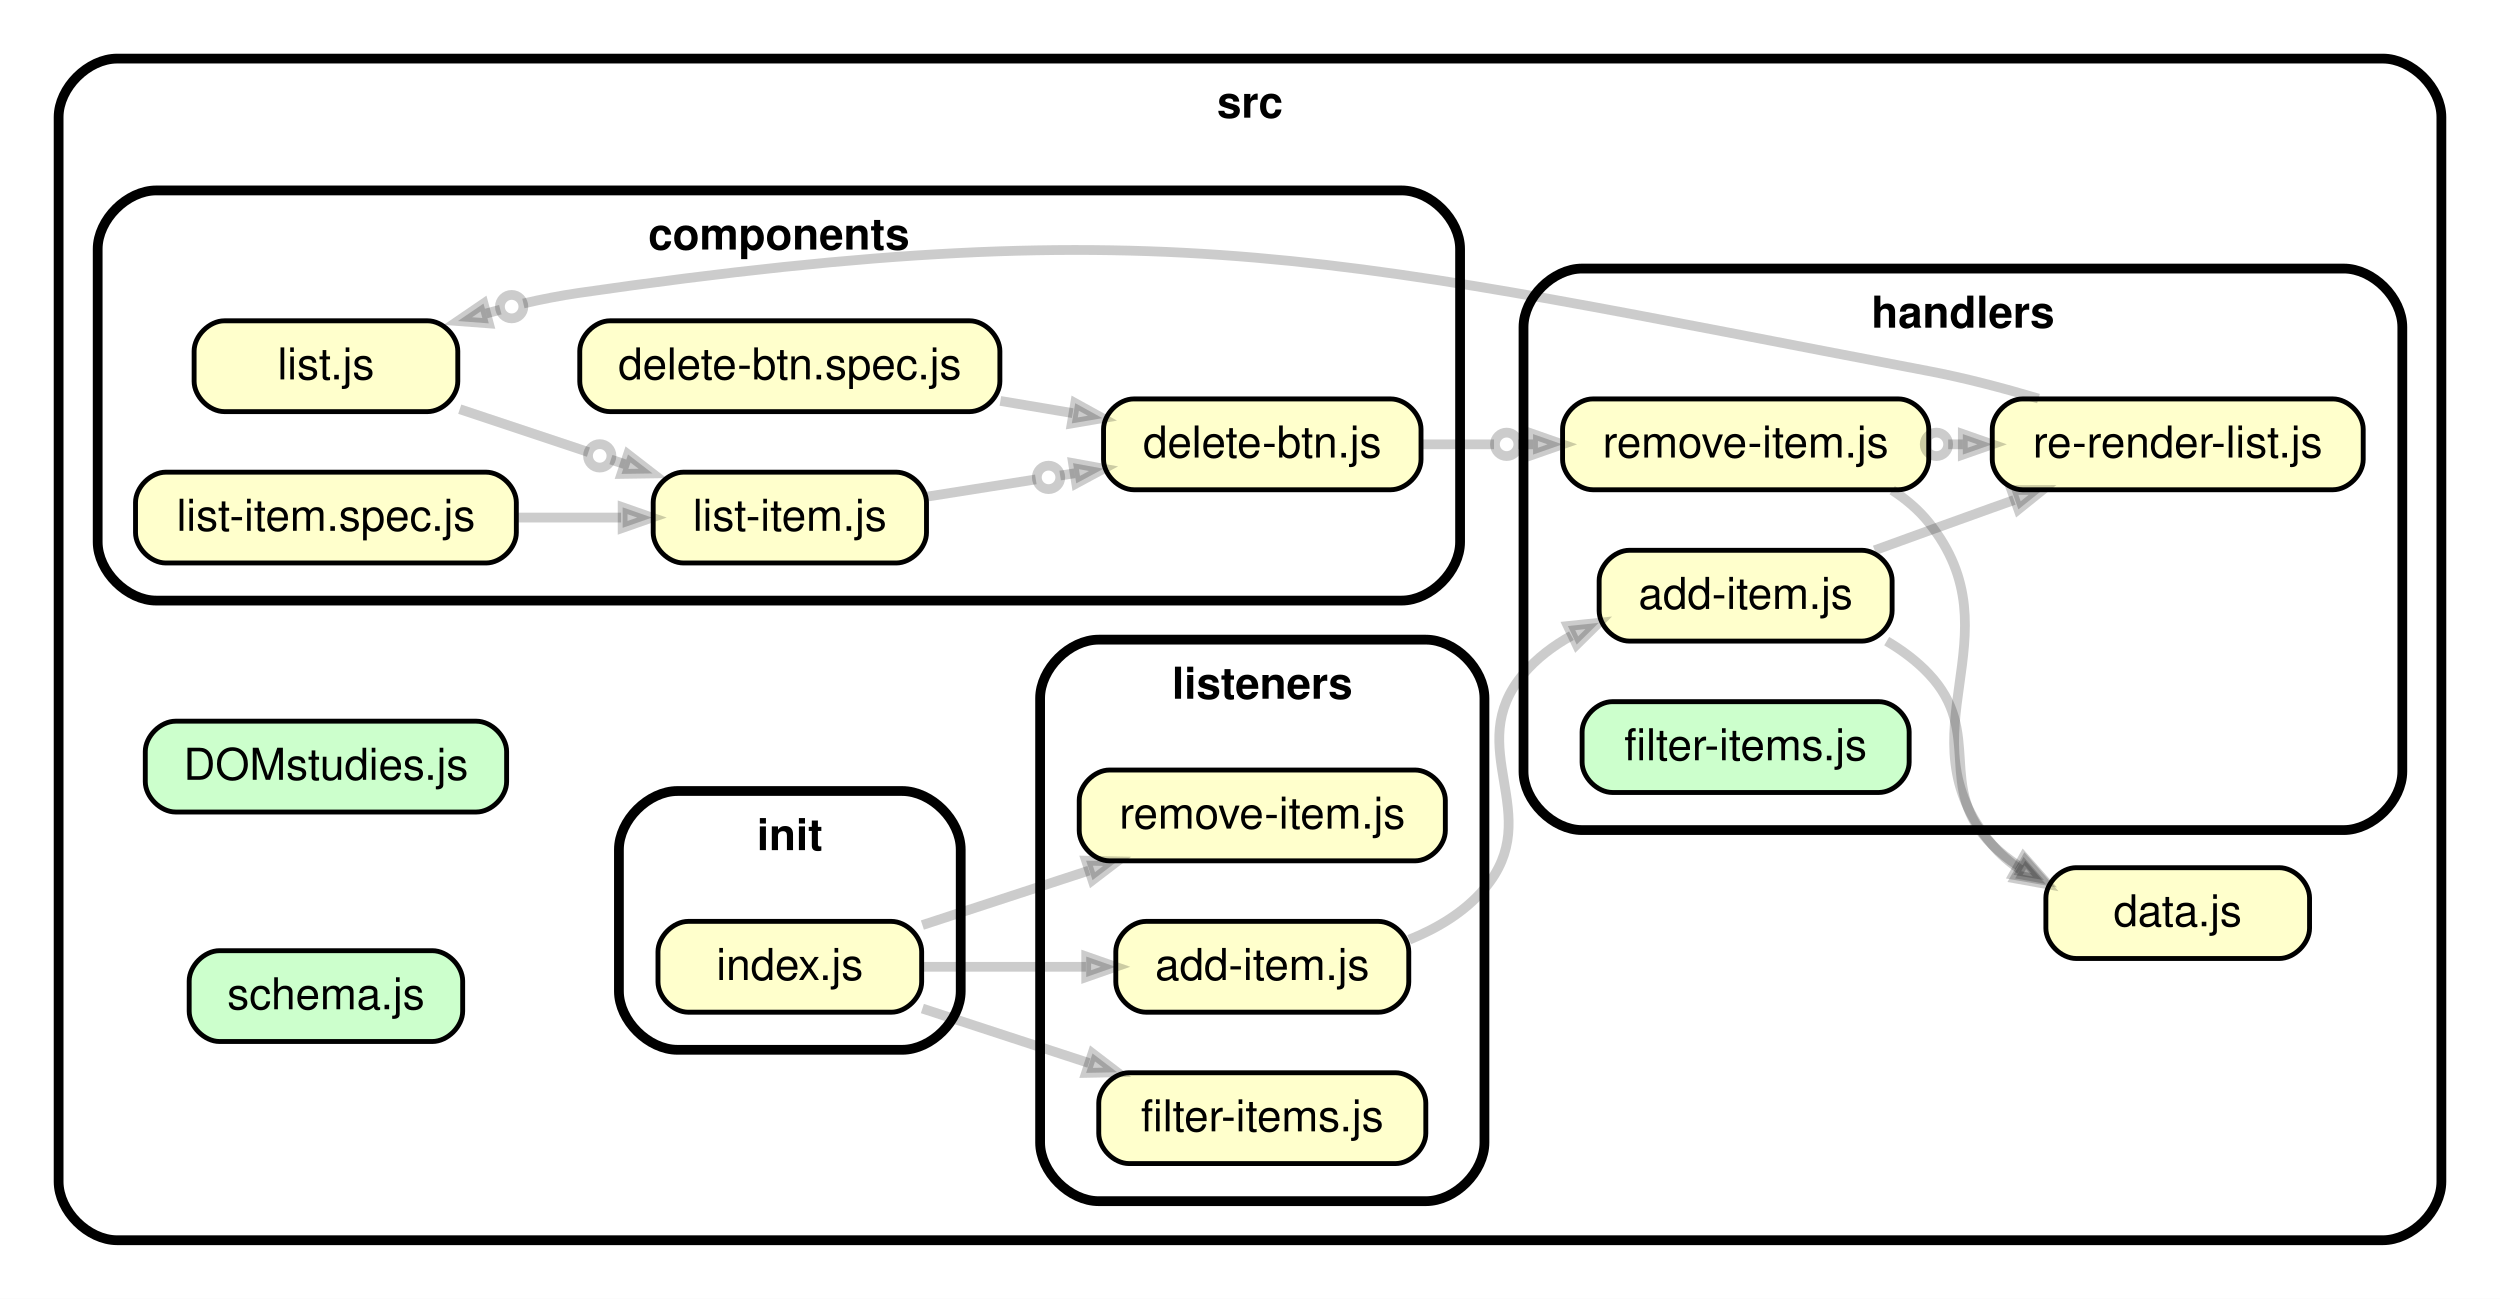
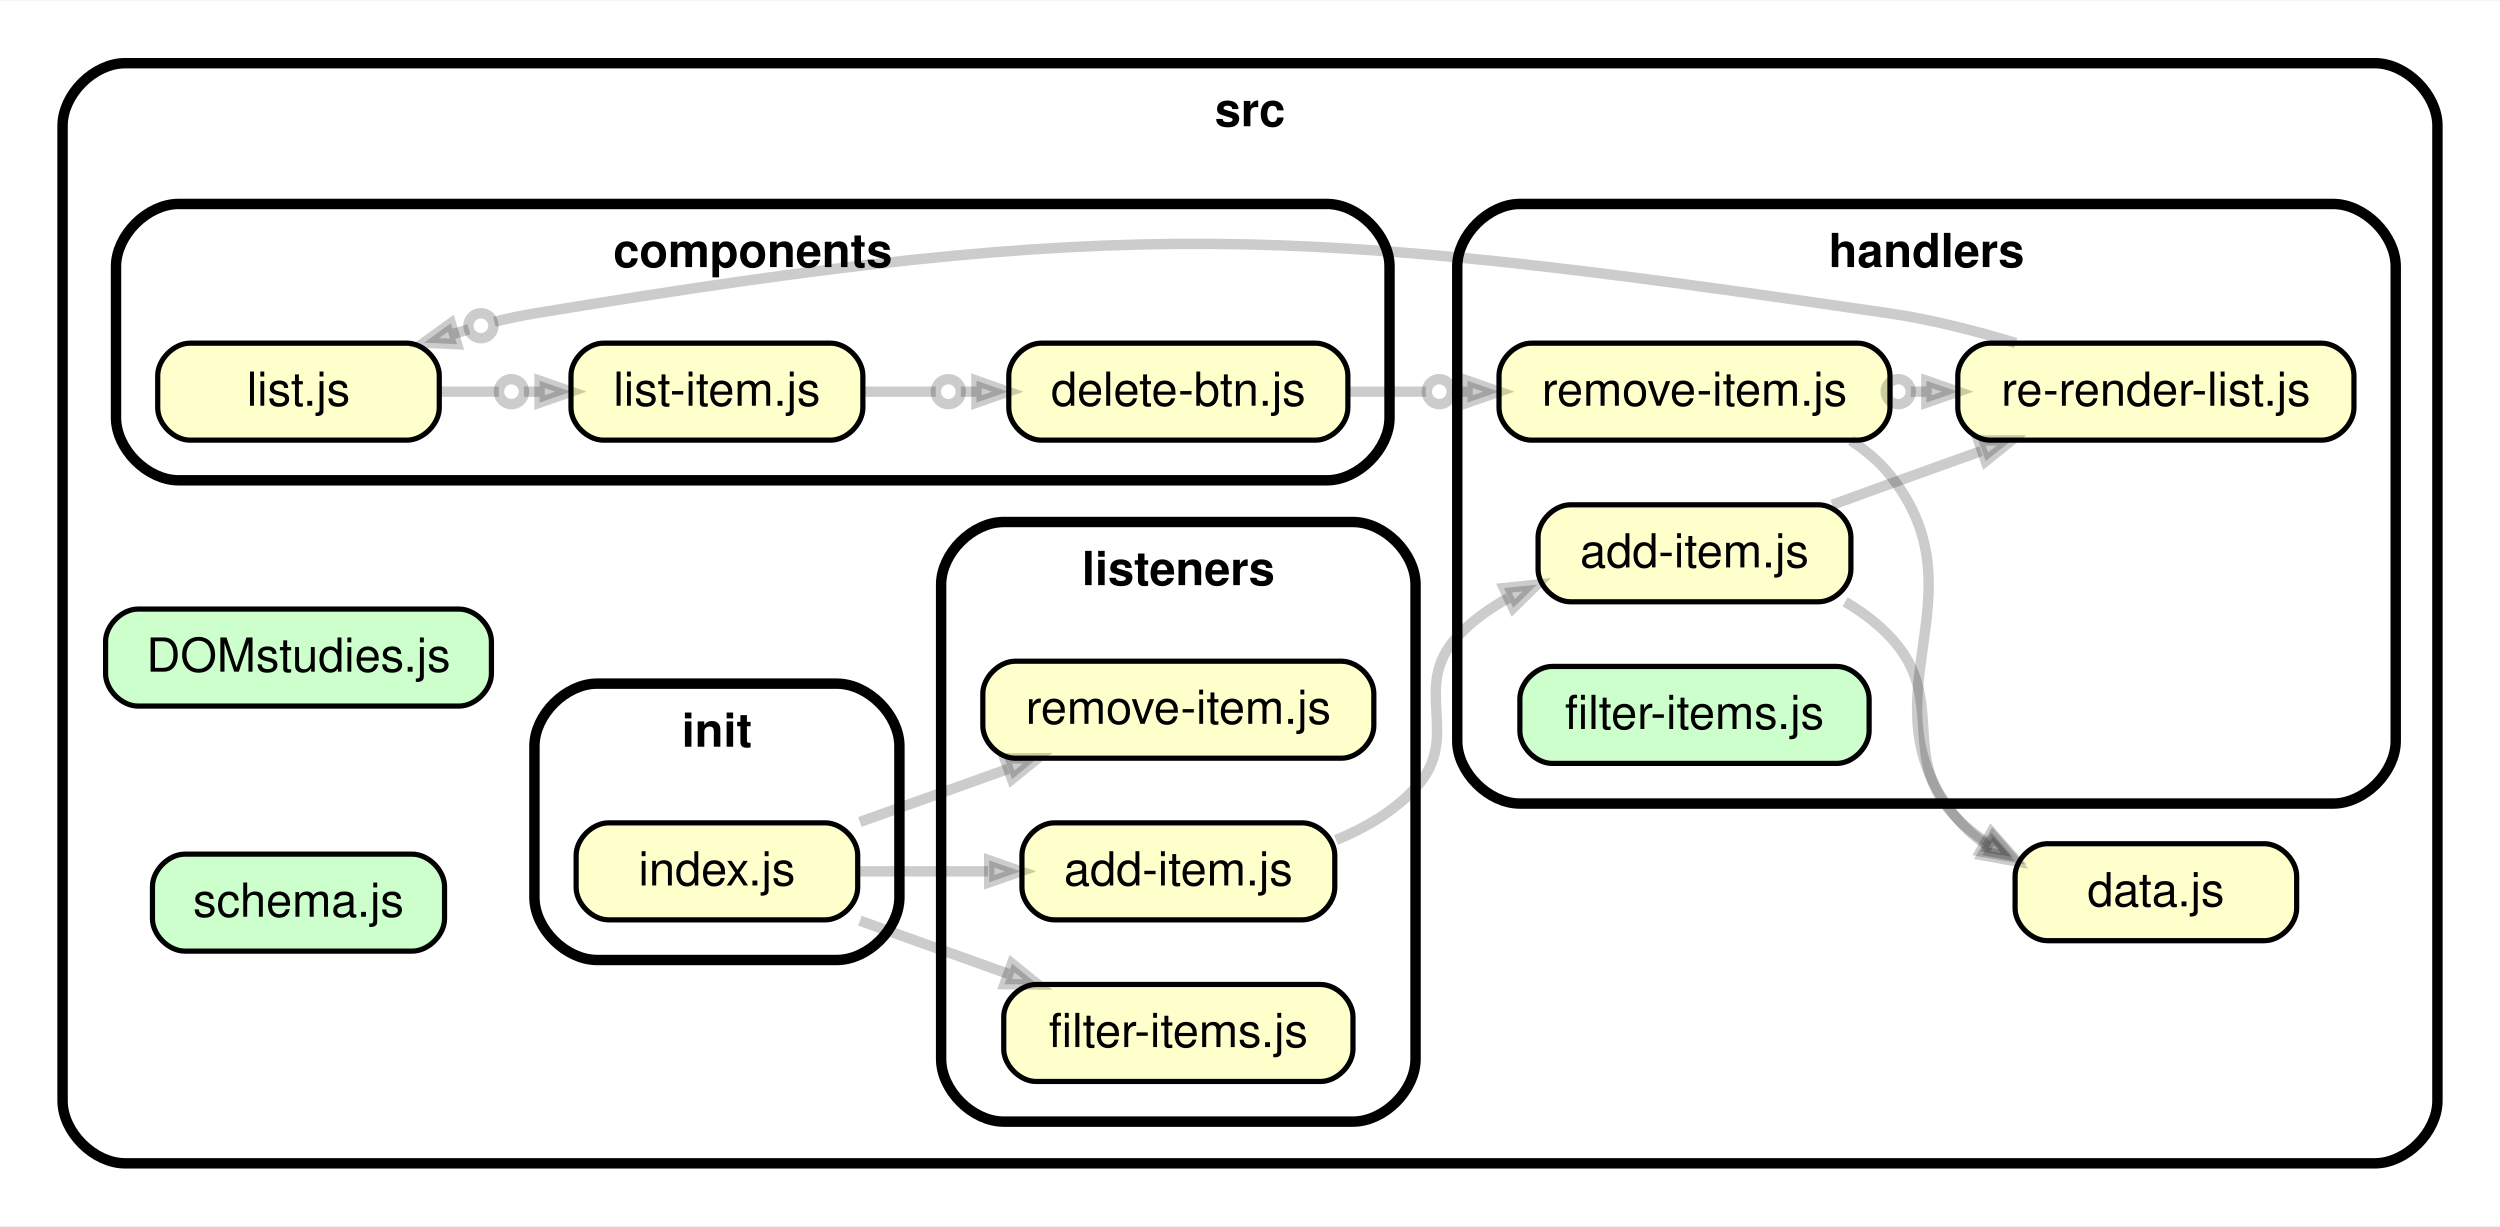
- <svg xmlns="http://www.w3.org/2000/svg" xmlns:xlink="http://www.w3.org/1999/xlink" width="512pt" height="266pt" viewBox="0.00 0.00 511.99 266.00">
-   <g id="graph0" class="graph" transform="scale(1 1) rotate(0) translate(4 262)">
-     <polygon fill="white" stroke="transparent" points="-4,4 -4,-262 507.99,-262 507.99,4 -4,4" />
+ <svg xmlns="http://www.w3.org/2000/svg" xmlns:xlink="http://www.w3.org/1999/xlink" width="479pt" height="235pt" viewBox="0.00 0.00 479.48 235.00">
+   <g id="graph0" class="graph" transform="scale(1 1) rotate(0) translate(4 231)">
+     <polygon fill="white" stroke="transparent" points="-4,4 -4,-231 475.48,-231 475.48,4 -4,4" />
    <g id="clust1" class="cluster">
-       <path fill="#ffffff" stroke="black" stroke-width="2" d="M20,-8C20,-8 483.99,-8 483.99,-8 489.99,-8 495.99,-14 495.99,-20 495.99,-20 495.99,-238 495.99,-238 495.99,-244 489.99,-250 483.99,-250 483.99,-250 20,-250 20,-250 14,-250 8,-244 8,-238 8,-238 8,-20 8,-20 8,-14 14,-8 20,-8" />
-       <text text-anchor="middle" x="251.99" y="-237.9" font-family="Helvetica,sans-Serif" font-weight="bold" font-size="9.00">src</text>
+       <path fill="#ffffff" stroke="black" stroke-width="2" d="M20,-8C20,-8 451.48,-8 451.48,-8 457.48,-8 463.48,-14 463.48,-20 463.48,-20 463.48,-207 463.48,-207 463.48,-213 457.48,-219 451.48,-219 451.48,-219 20,-219 20,-219 14,-219 8,-213 8,-207 8,-207 8,-20 8,-20 8,-14 14,-8 20,-8" />
+       <text text-anchor="middle" x="235.74" y="-206.9" font-family="Helvetica,sans-Serif" font-weight="bold" font-size="9.00">src</text>
    </g>
    <g id="clust2" class="cluster">
-       <path fill="#ffffff" stroke="black" stroke-width="2" d="M28,-139C28,-139 283.02,-139 283.02,-139 289.02,-139 295.02,-145 295.02,-151 295.02,-151 295.02,-211 295.02,-211 295.02,-217 289.02,-223 283.02,-223 283.02,-223 28,-223 28,-223 22,-223 16,-217 16,-211 16,-211 16,-151 16,-151 16,-145 22,-139 28,-139" />
-       <text text-anchor="middle" x="155.51" y="-210.9" font-family="Helvetica,sans-Serif" font-weight="bold" font-size="9.00">components</text>
+       <path fill="#ffffff" stroke="black" stroke-width="2" d="M30.25,-139C30.25,-139 250.5,-139 250.5,-139 256.5,-139 262.5,-145 262.5,-151 262.5,-151 262.5,-180 262.5,-180 262.5,-186 256.5,-192 250.5,-192 250.5,-192 30.25,-192 30.25,-192 24.25,-192 18.25,-186 18.25,-180 18.25,-180 18.25,-151 18.25,-151 18.25,-145 24.25,-139 30.25,-139" />
+       <text text-anchor="middle" x="140.38" y="-179.9" font-family="Helvetica,sans-Serif" font-weight="bold" font-size="9.00">components</text>
    </g>
    <g id="clust3" class="cluster">
-       <path fill="#ffffff" stroke="black" stroke-width="2" d="M320.01,-92C320.01,-92 475.99,-92 475.99,-92 481.99,-92 487.99,-98 487.99,-104 487.99,-104 487.99,-195 487.99,-195 487.99,-201 481.99,-207 475.99,-207 475.99,-207 320.01,-207 320.01,-207 314.01,-207 308.01,-201 308.01,-195 308.01,-195 308.01,-104 308.01,-104 308.01,-98 314.01,-92 320.01,-92" />
-       <text text-anchor="middle" x="398" y="-194.9" font-family="Helvetica,sans-Serif" font-weight="bold" font-size="9.00">handlers</text>
+       <path fill="#ffffff" stroke="black" stroke-width="2" d="M287.49,-77C287.49,-77 443.48,-77 443.48,-77 449.48,-77 455.48,-83 455.48,-89 455.48,-89 455.48,-180 455.48,-180 455.48,-186 449.48,-192 443.48,-192 443.48,-192 287.49,-192 287.49,-192 281.49,-192 275.49,-186 275.49,-180 275.49,-180 275.49,-89 275.49,-89 275.49,-83 281.49,-77 287.49,-77" />
+       <text text-anchor="middle" x="365.48" y="-179.9" font-family="Helvetica,sans-Serif" font-weight="bold" font-size="9.00">handlers</text>
    </g>
    <g id="clust4" class="cluster">
-       <path fill="#ffffff" stroke="black" stroke-width="2" d="M134.75,-47C134.75,-47 180.75,-47 180.75,-47 186.75,-47 192.75,-53 192.75,-59 192.75,-59 192.75,-88 192.75,-88 192.75,-94 186.75,-100 180.75,-100 180.75,-100 134.75,-100 134.75,-100 128.75,-100 122.75,-94 122.75,-88 122.75,-88 122.75,-59 122.75,-59 122.75,-53 128.75,-47 134.75,-47" />
-       <text text-anchor="middle" x="157.75" y="-87.9" font-family="Helvetica,sans-Serif" font-weight="bold" font-size="9.00">init</text>
+       <path fill="#ffffff" stroke="black" stroke-width="2" d="M110.5,-47C110.5,-47 156.5,-47 156.5,-47 162.5,-47 168.5,-53 168.5,-59 168.5,-59 168.5,-88 168.5,-88 168.5,-94 162.5,-100 156.5,-100 156.5,-100 110.5,-100 110.5,-100 104.5,-100 98.5,-94 98.5,-88 98.5,-88 98.5,-59 98.5,-59 98.5,-53 104.5,-47 110.5,-47" />
+       <text text-anchor="middle" x="133.5" y="-87.9" font-family="Helvetica,sans-Serif" font-weight="bold" font-size="9.00">init</text>
    </g>
    <g id="clust5" class="cluster">
-       <path fill="#ffffff" stroke="black" stroke-width="2" d="M221.01,-16C221.01,-16 288.01,-16 288.01,-16 294.01,-16 300.01,-22 300.01,-28 300.01,-28 300.01,-119 300.01,-119 300.01,-125 294.01,-131 288.01,-131 288.01,-131 221.01,-131 221.01,-131 215.01,-131 209.01,-125 209.01,-119 209.01,-119 209.01,-28 209.01,-28 209.01,-22 215.01,-16 221.01,-16" />
-       <text text-anchor="middle" x="254.51" y="-118.9" font-family="Helvetica,sans-Serif" font-weight="bold" font-size="9.00">listeners</text>
+       <path fill="#ffffff" stroke="black" stroke-width="2" d="M188.5,-16C188.5,-16 255.49,-16 255.49,-16 261.49,-16 267.49,-22 267.49,-28 267.49,-28 267.49,-119 267.49,-119 267.49,-125 261.49,-131 255.49,-131 255.49,-131 188.5,-131 188.5,-131 182.5,-131 176.5,-125 176.5,-119 176.5,-119 176.5,-28 176.5,-28 176.5,-22 182.5,-16 188.5,-16" />
+       <text text-anchor="middle" x="222" y="-118.9" font-family="Helvetica,sans-Serif" font-weight="bold" font-size="9.00">listeners</text>
    </g>
    <g id="node1" class="node">
      <g id="a_node1">
        <a xlink:href="../src/DOMstudies.js" xlink:title="DOMstudies.js">
-           <path fill="#ccffcc" stroke="black" d="M93.55,-114.3C93.55,-114.3 31.95,-114.3 31.95,-114.3 28.85,-114.3 25.75,-111.2 25.75,-108.1 25.75,-108.1 25.75,-101.9 25.75,-101.9 25.75,-98.8 28.85,-95.7 31.95,-95.7 31.95,-95.7 93.55,-95.7 93.55,-95.7 96.65,-95.7 99.75,-98.8 99.75,-101.9 99.75,-101.9 99.75,-108.1 99.75,-108.1 99.75,-111.2 96.65,-114.3 93.55,-114.3" />
-           <text text-anchor="middle" x="62.75" y="-102.3" font-family="Helvetica,sans-Serif" font-size="9.00">DOMstudies.js</text>
+           <path fill="#ccffcc" stroke="black" d="M84.05,-114.3C84.05,-114.3 22.45,-114.3 22.45,-114.3 19.35,-114.3 16.25,-111.2 16.25,-108.1 16.25,-108.1 16.25,-101.9 16.25,-101.9 16.25,-98.8 19.35,-95.7 22.45,-95.7 22.45,-95.7 84.05,-95.7 84.05,-95.7 87.15,-95.7 90.25,-98.8 90.25,-101.9 90.25,-101.9 90.25,-108.1 90.25,-108.1 90.25,-111.2 87.15,-114.3 84.05,-114.3" />
+           <text text-anchor="middle" x="53.25" y="-102.3" font-family="Helvetica,sans-Serif" font-size="9.00">DOMstudies.js</text>
        </a>
      </g>
    </g>
    <g id="node2" class="node">
      <g id="a_node2">
        <a xlink:href="../src/components/delete-btn.js" xlink:title="delete-btn.js">
-           <path fill="#ffffcc" stroke="black" d="M280.82,-180.3C280.82,-180.3 228.2,-180.3 228.2,-180.3 225.1,-180.3 222,-177.2 222,-174.1 222,-174.1 222,-167.9 222,-167.9 222,-164.8 225.1,-161.7 228.2,-161.7 228.2,-161.7 280.82,-161.7 280.82,-161.7 283.92,-161.7 287.02,-164.8 287.02,-167.9 287.02,-167.9 287.02,-174.1 287.02,-174.1 287.02,-177.2 283.92,-180.3 280.82,-180.3" />
-           <text text-anchor="middle" x="254.51" y="-168.3" font-family="Helvetica,sans-Serif" font-size="9.00">delete-btn.js</text>
+           <path fill="#ffffcc" stroke="black" d="M248.31,-165.3C248.31,-165.3 195.69,-165.3 195.69,-165.3 192.58,-165.3 189.48,-162.2 189.48,-159.1 189.48,-159.1 189.48,-152.9 189.48,-152.9 189.48,-149.8 192.58,-146.7 195.69,-146.7 195.69,-146.7 248.31,-146.7 248.31,-146.7 251.41,-146.7 254.51,-149.8 254.51,-152.9 254.51,-152.9 254.51,-159.1 254.51,-159.1 254.51,-162.2 251.41,-165.3 248.31,-165.3" />
+           <text text-anchor="middle" x="222" y="-153.3" font-family="Helvetica,sans-Serif" font-size="9.00">delete-btn.js</text>
        </a>
      </g>
    </g>
    <g id="node3" class="node">
      <g id="a_node3">
        <a xlink:href="../src/handlers/remove-item.js" xlink:title="remove-item.js">
-           <path fill="#ffffcc" stroke="black" d="M384.8,-180.3C384.8,-180.3 322.21,-180.3 322.21,-180.3 319.11,-180.3 316.01,-177.2 316.01,-174.1 316.01,-174.1 316.01,-167.9 316.01,-167.9 316.01,-164.8 319.11,-161.7 322.21,-161.7 322.21,-161.7 384.8,-161.7 384.8,-161.7 387.9,-161.7 391,-164.8 391,-167.9 391,-167.9 391,-174.1 391,-174.1 391,-177.2 387.9,-180.3 384.8,-180.3" />
-           <text text-anchor="middle" x="353.5" y="-168.3" font-family="Helvetica,sans-Serif" font-size="9.00">remove-item.js</text>
+           <path fill="#ffffcc" stroke="black" d="M352.28,-165.3C352.28,-165.3 289.7,-165.3 289.7,-165.3 286.6,-165.3 283.5,-162.2 283.5,-159.1 283.5,-159.1 283.5,-152.9 283.5,-152.9 283.5,-149.8 286.6,-146.7 289.7,-146.7 289.7,-146.7 352.28,-146.7 352.28,-146.7 355.38,-146.7 358.48,-149.8 358.48,-152.9 358.48,-152.9 358.48,-159.1 358.48,-159.1 358.48,-162.2 355.38,-165.3 352.28,-165.3" />
+           <text text-anchor="middle" x="320.99" y="-153.3" font-family="Helvetica,sans-Serif" font-size="9.00">remove-item.js</text>
        </a>
      </g>
    </g>
    <g id="edge1" class="edge">
-       <path fill="none" stroke="#000000" stroke-width="2" stroke-opacity="0.2" d="M287.27,-171C292,-171 296.97,-171 301.97,-171" />
-       <polygon fill="#000000" fill-opacity="0.2" stroke="#000000" stroke-width="2" stroke-opacity="0.2" points="309.96,-173.1 315.96,-171 309.96,-168.9 309.96,-173.1" />
-       <polyline fill="none" stroke="#000000" stroke-width="2" stroke-opacity="0.2" points="309.96,-171 306.96,-171 " />
-       <ellipse fill="none" stroke="#000000" stroke-width="2" stroke-opacity="0.2" cx="304.56" cy="-171" rx="2.4" ry="2.4" />
+       <path fill="none" stroke="#000000" stroke-width="2" stroke-opacity="0.2" d="M254.76,-156C259.48,-156 264.46,-156 269.46,-156" />
+       <polygon fill="#000000" fill-opacity="0.2" stroke="#000000" stroke-width="2" stroke-opacity="0.2" points="277.45,-158.1 283.45,-156 277.45,-153.9 277.45,-158.1" />
+       <polyline fill="none" stroke="#000000" stroke-width="2" stroke-opacity="0.2" points="277.45,-156 274.45,-156 " />
+       <ellipse fill="none" stroke="#000000" stroke-width="2" stroke-opacity="0.2" cx="272.05" cy="-156" rx="2.4" ry="2.4" />
+     </g>
+     <g id="node6" class="node">
+       <g id="a_node6">
+         <a xlink:href="../src/data.js" xlink:title="data.js">
+           <path fill="#ffffcc" stroke="black" d="M430.28,-69.3C430.28,-69.3 388.68,-69.3 388.68,-69.3 385.58,-69.3 382.48,-66.2 382.48,-63.1 382.48,-63.1 382.48,-56.9 382.48,-56.9 382.48,-53.8 385.58,-50.7 388.68,-50.7 388.68,-50.7 430.28,-50.7 430.28,-50.7 433.38,-50.7 436.48,-53.8 436.48,-56.9 436.48,-56.9 436.48,-63.1 436.48,-63.1 436.48,-66.2 433.38,-69.3 430.28,-69.3" />
+           <text text-anchor="middle" x="409.48" y="-57.3" font-family="Helvetica,sans-Serif" font-size="9.00">data.js</text>
+         </a>
+       </g>
+     </g>
+     <g id="edge7" class="edge">
+       <path fill="none" stroke="#000000" stroke-width="2" stroke-opacity="0.2" d="M351,-146.61C353.83,-144.77 356.41,-142.59 358.49,-140 377.19,-116.68 352.19,-96.83 371.49,-74 373.13,-72.05 375.08,-70.38 377.2,-68.93" />
+       <polygon fill="#000000" fill-opacity="0.2" stroke="#000000" stroke-width="2" stroke-opacity="0.2" points="378.25,-70.75 382.43,-65.97 376.18,-67.1 378.25,-70.75" />
    </g>
    <g id="node8" class="node">
      <g id="a_node8">
-         <a xlink:href="../src/data.js" xlink:title="data.js">
-           <path fill="#ffffcc" stroke="black" d="M462.79,-84.3C462.79,-84.3 421.2,-84.3 421.2,-84.3 418.1,-84.3 414.99,-81.2 414.99,-78.1 414.99,-78.1 414.99,-71.9 414.99,-71.9 414.99,-68.8 418.1,-65.7 421.2,-65.7 421.2,-65.7 462.79,-65.7 462.79,-65.7 465.89,-65.7 468.99,-68.8 468.99,-71.9 468.99,-71.9 468.99,-78.1 468.99,-78.1 468.99,-81.2 465.89,-84.3 462.79,-84.3" />
-           <text text-anchor="middle" x="441.99" y="-72.3" font-family="Helvetica,sans-Serif" font-size="9.00">data.js</text>
+         <a xlink:href="../src/handlers/re-render-list.js" xlink:title="re-render-list.js">
+           <path fill="#ffffcc" stroke="black" d="M441.27,-165.3C441.27,-165.3 377.69,-165.3 377.69,-165.3 374.59,-165.3 371.49,-162.2 371.49,-159.1 371.49,-159.1 371.49,-152.9 371.49,-152.9 371.49,-149.8 374.59,-146.7 377.69,-146.7 377.69,-146.7 441.27,-146.7 441.27,-146.7 444.37,-146.7 447.47,-149.8 447.47,-152.9 447.47,-152.9 447.47,-159.1 447.47,-159.1 447.47,-162.2 444.37,-165.3 441.27,-165.3" />
+           <text text-anchor="middle" x="409.48" y="-153.3" font-family="Helvetica,sans-Serif" font-size="9.00">re-render-list.js</text>
+         </a>
+       </g>
+     </g>
+     <g id="edge8" class="edge">
+       <path fill="none" stroke="#000000" stroke-width="2" stroke-opacity="0.2" d="M358.67,-156C358.8,-156 358.93,-156 359.07,-156" />
+       <polygon fill="#000000" fill-opacity="0.2" stroke="#000000" stroke-width="2" stroke-opacity="0.2" points="365.47,-158.1 371.47,-156 365.47,-153.9 365.47,-158.1" />
+       <polyline fill="none" stroke="#000000" stroke-width="2" stroke-opacity="0.2" points="365.47,-156 362.47,-156 " />
+       <ellipse fill="none" stroke="#000000" stroke-width="2" stroke-opacity="0.2" cx="360.07" cy="-156" rx="2.4" ry="2.4" />
+     </g>
+     <g id="node4" class="node">
+       <g id="a_node4">
+         <a xlink:href="../src/components/list-item.js" xlink:title="list-item.js">
+           <path fill="#ffffcc" stroke="black" d="M155.29,-165.3C155.29,-165.3 111.71,-165.3 111.71,-165.3 108.61,-165.3 105.51,-162.2 105.51,-159.1 105.51,-159.1 105.51,-152.9 105.51,-152.9 105.51,-149.8 108.61,-146.7 111.71,-146.7 111.71,-146.7 155.29,-146.7 155.29,-146.7 158.39,-146.7 161.49,-149.8 161.49,-152.9 161.49,-152.9 161.49,-159.1 161.49,-159.1 161.49,-162.2 158.39,-165.3 155.29,-165.3" />
+           <text text-anchor="middle" x="133.5" y="-153.3" font-family="Helvetica,sans-Serif" font-size="9.00">list-item.js</text>
+         </a>
+       </g>
+     </g>
+     <g id="edge2" class="edge">
+       <path fill="none" stroke="#000000" stroke-width="2" stroke-opacity="0.2" d="M161.87,-156C166.22,-156 170.83,-156 175.47,-156" />
+       <polygon fill="#000000" fill-opacity="0.2" stroke="#000000" stroke-width="2" stroke-opacity="0.2" points="183.28,-158.1 189.28,-156 183.28,-153.9 183.28,-158.1" />
+       <polyline fill="none" stroke="#000000" stroke-width="2" stroke-opacity="0.2" points="183.28,-156 180.28,-156 " />
+       <ellipse fill="none" stroke="#000000" stroke-width="2" stroke-opacity="0.2" cx="177.88" cy="-156" rx="2.4" ry="2.4" />
+     </g>
+     <g id="node5" class="node">
+       <g id="a_node5">
+         <a xlink:href="../src/components/list.js" xlink:title="list.js">
+           <path fill="#ffffcc" stroke="black" d="M74.05,-165.3C74.05,-165.3 32.45,-165.3 32.45,-165.3 29.35,-165.3 26.25,-162.2 26.25,-159.1 26.25,-159.1 26.25,-152.9 26.25,-152.9 26.25,-149.8 29.35,-146.7 32.45,-146.7 32.45,-146.7 74.05,-146.7 74.05,-146.7 77.15,-146.7 80.25,-149.8 80.25,-152.9 80.25,-152.9 80.25,-159.1 80.25,-159.1 80.25,-162.2 77.15,-165.3 74.05,-165.3" />
+           <text text-anchor="middle" x="53.25" y="-153.3" font-family="Helvetica,sans-Serif" font-size="9.00">list.js</text>
+         </a>
+       </g>
+     </g>
+     <g id="edge3" class="edge">
+       <path fill="none" stroke="#000000" stroke-width="2" stroke-opacity="0.2" d="M80.31,-156C83.97,-156 87.81,-156 91.67,-156" />
+       <polygon fill="#000000" fill-opacity="0.2" stroke="#000000" stroke-width="2" stroke-opacity="0.2" points="99.49,-158.1 105.49,-156 99.49,-153.9 99.49,-158.1" />
+       <polyline fill="none" stroke="#000000" stroke-width="2" stroke-opacity="0.2" points="99.49,-156 96.49,-156 " />
+       <ellipse fill="none" stroke="#000000" stroke-width="2" stroke-opacity="0.2" cx="94.09" cy="-156" rx="2.4" ry="2.4" />
+     </g>
+     <g id="node7" class="node">
+       <g id="a_node7">
+         <a xlink:href="../src/handlers/add-item.js" xlink:title="add-item.js">
+           <path fill="#ffffcc" stroke="black" d="M344.79,-134.3C344.79,-134.3 297.19,-134.3 297.19,-134.3 294.09,-134.3 290.99,-131.2 290.99,-128.1 290.99,-128.1 290.99,-121.9 290.99,-121.9 290.99,-118.8 294.09,-115.7 297.19,-115.7 297.19,-115.7 344.79,-115.7 344.79,-115.7 347.89,-115.7 350.99,-118.8 350.99,-121.9 350.99,-121.9 350.99,-128.1 350.99,-128.1 350.99,-131.2 347.89,-134.3 344.79,-134.3" />
+           <text text-anchor="middle" x="320.99" y="-122.3" font-family="Helvetica,sans-Serif" font-size="9.00">add-item.js</text>
+         </a>
+       </g>
+     </g>
+     <g id="edge4" class="edge">
+       <path fill="none" stroke="#000000" stroke-width="2" stroke-opacity="0.2" d="M349.88,-115.7C353.04,-113.83 356.02,-111.62 358.49,-109 369.88,-96.93 359.79,-85.77 371.49,-74 373.08,-72.4 374.88,-70.97 376.8,-69.71" />
+       <polygon fill="#000000" fill-opacity="0.2" stroke="#000000" stroke-width="2" stroke-opacity="0.2" points="377.91,-71.5 382.12,-66.73 375.85,-67.83 377.91,-71.5" />
+     </g>
+     <g id="edge5" class="edge">
+       <path fill="none" stroke="#000000" stroke-width="2" stroke-opacity="0.2" d="M347.41,-134.3C355.13,-137.11 363.65,-140.2 371.49,-143 372.94,-143.52 374.44,-144.05 375.94,-144.59" />
+       <polygon fill="#000000" fill-opacity="0.2" stroke="#000000" stroke-width="2" stroke-opacity="0.2" points="375.44,-146.64 381.8,-146.66 376.84,-142.68 375.44,-146.64" />
+     </g>
+     <g id="edge6" class="edge">
+       <path fill="none" stroke="#000000" stroke-width="2" stroke-opacity="0.2" d="M382.6,-165.33C374.94,-167.66 366.47,-169.83 358.49,-171 244.16,-187.78 212.51,-189.8 98.5,-171 95.97,-170.58 93.39,-170.04 90.81,-169.41" />
+       <polygon fill="#000000" fill-opacity="0.2" stroke="#000000" stroke-width="2" stroke-opacity="0.2" points="83.66,-165.1 77.31,-165.4 82.46,-169.12 83.66,-165.1" />
+       <polyline fill="none" stroke="#000000" stroke-width="2" stroke-opacity="0.2" points="83.06,-167.11 85.94,-167.96 " />
+       <ellipse fill="none" stroke="#000000" stroke-width="2" stroke-opacity="0.2" cx="88.24" cy="-168.65" rx="2.4" ry="2.4" />
+     </g>
+     <g id="node9" class="node">
+       <g id="a_node9">
+         <a xlink:href="../src/handlers/filter-items.js" xlink:title="filter-items.js">
+           <path fill="#ccffcc" stroke="black" d="M348.28,-103.3C348.28,-103.3 293.7,-103.3 293.7,-103.3 290.6,-103.3 287.5,-100.2 287.5,-97.1 287.5,-97.1 287.5,-90.9 287.5,-90.9 287.5,-87.8 290.6,-84.7 293.7,-84.7 293.7,-84.7 348.28,-84.7 348.28,-84.7 351.38,-84.7 354.48,-87.8 354.48,-90.9 354.48,-90.9 354.48,-97.1 354.48,-97.1 354.48,-100.2 351.38,-103.3 348.28,-103.3" />
+           <text text-anchor="middle" x="320.99" y="-91.3" font-family="Helvetica,sans-Serif" font-size="9.00">filter-items.js</text>
+         </a>
+       </g>
+     </g>
+     <g id="node10" class="node">
+       <g id="a_node10">
+         <a xlink:href="../src/init/index.js" xlink:title="index.js">
+           <path fill="#ffffcc" stroke="black" d="M154.3,-73.3C154.3,-73.3 112.7,-73.3 112.7,-73.3 109.6,-73.3 106.5,-70.2 106.5,-67.1 106.5,-67.1 106.5,-60.9 106.5,-60.9 106.5,-57.8 109.6,-54.7 112.7,-54.7 112.7,-54.7 154.3,-54.7 154.3,-54.7 157.4,-54.7 160.5,-57.8 160.5,-60.9 160.5,-60.9 160.5,-67.1 160.5,-67.1 160.5,-70.2 157.4,-73.3 154.3,-73.3" />
+           <text text-anchor="middle" x="133.5" y="-61.3" font-family="Helvetica,sans-Serif" font-size="9.00">index.js</text>
+         </a>
+       </g>
+     </g>
+     <g id="node11" class="node">
+       <g id="a_node11">
+         <a xlink:href="../src/listeners/add-item.js" xlink:title="add-item.js">
+           <path fill="#ffffcc" stroke="black" d="M245.8,-73.3C245.8,-73.3 198.2,-73.3 198.2,-73.3 195.1,-73.3 192,-70.2 192,-67.1 192,-67.1 192,-60.9 192,-60.9 192,-57.8 195.1,-54.7 198.2,-54.7 198.2,-54.7 245.8,-54.7 245.8,-54.7 248.9,-54.7 252,-57.8 252,-60.9 252,-60.9 252,-67.1 252,-67.1 252,-70.2 248.9,-73.3 245.8,-73.3" />
+           <text text-anchor="middle" x="222" y="-61.3" font-family="Helvetica,sans-Serif" font-size="9.00">add-item.js</text>
        </a>
      </g>
    </g>
    <g id="edge9" class="edge">
-       <path fill="none" stroke="#000000" stroke-width="2" stroke-opacity="0.2" d="M383.52,-161.61C386.34,-159.77 388.92,-157.59 391,-155 409.71,-131.68 384.7,-111.83 404,-89 405.65,-87.05 407.59,-85.38 409.72,-83.93" />
-       <polygon fill="#000000" fill-opacity="0.2" stroke="#000000" stroke-width="2" stroke-opacity="0.2" points="410.76,-85.75 414.94,-80.97 408.69,-82.1 410.76,-85.75" />
+       <path fill="none" stroke="#000000" stroke-width="2" stroke-opacity="0.2" d="M160.92,-64C168.68,-64 177.3,-64 185.52,-64" />
+       <polygon fill="#000000" fill-opacity="0.2" stroke="#000000" stroke-width="2" stroke-opacity="0.2" points="185.72,-66.1 191.72,-64 185.72,-61.9 185.72,-66.1" />
    </g>
-     <g id="node10" class="node">
-       <g id="a_node10">
-         <a xlink:href="../src/handlers/re-render-list.js" xlink:title="re-render-list.js">
-           <path fill="#ffffcc" stroke="black" d="M473.78,-180.3C473.78,-180.3 410.21,-180.3 410.21,-180.3 407.11,-180.3 404.01,-177.2 404.01,-174.1 404.01,-174.1 404.01,-167.9 404.01,-167.9 404.01,-164.8 407.11,-161.7 410.21,-161.7 410.21,-161.7 473.78,-161.7 473.78,-161.7 476.88,-161.7 479.98,-164.8 479.98,-167.9 479.98,-167.9 479.98,-174.1 479.98,-174.1 479.98,-177.2 476.88,-180.3 473.78,-180.3" />
-           <text text-anchor="middle" x="441.99" y="-168.3" font-family="Helvetica,sans-Serif" font-size="9.00">re-render-list.js</text>
+     <g id="node12" class="node">
+       <g id="a_node12">
+         <a xlink:href="../src/listeners/filter-items.js" xlink:title="filter-items.js">
+           <path fill="#ffffcc" stroke="black" d="M249.28,-42.3C249.28,-42.3 194.71,-42.3 194.71,-42.3 191.61,-42.3 188.51,-39.2 188.51,-36.1 188.51,-36.1 188.51,-29.9 188.51,-29.9 188.51,-26.8 191.61,-23.7 194.71,-23.7 194.71,-23.7 249.28,-23.7 249.28,-23.7 252.39,-23.7 255.49,-26.8 255.49,-29.9 255.49,-29.9 255.49,-36.1 255.49,-36.1 255.49,-39.2 252.39,-42.3 249.28,-42.3" />
+           <text text-anchor="middle" x="222" y="-30.3" font-family="Helvetica,sans-Serif" font-size="9.00">filter-items.js</text>
        </a>
      </g>
    </g>
    <g id="edge10" class="edge">
-       <path fill="none" stroke="#000000" stroke-width="2" stroke-opacity="0.2" d="M391.18,-171C391.32,-171 391.45,-171 391.58,-171" />
-       <polygon fill="#000000" fill-opacity="0.2" stroke="#000000" stroke-width="2" stroke-opacity="0.2" points="397.98,-173.1 403.98,-171 397.98,-168.9 397.98,-173.1" />
-       <polyline fill="none" stroke="#000000" stroke-width="2" stroke-opacity="0.2" points="397.98,-171 394.98,-171 " />
-       <ellipse fill="none" stroke="#000000" stroke-width="2" stroke-opacity="0.2" cx="392.58" cy="-171" rx="2.4" ry="2.4" />
-     </g>
-     <g id="node4" class="node">
-       <g id="a_node4">
-         <a xlink:href="../src/components/delete-btn.spec.js" xlink:title="delete-btn.spec.js">
-           <path fill="#ffffcc" stroke="black" d="M194.57,-196.3C194.57,-196.3 120.93,-196.3 120.93,-196.3 117.83,-196.3 114.73,-193.2 114.73,-190.1 114.73,-190.1 114.73,-183.9 114.73,-183.9 114.73,-180.8 117.83,-177.7 120.93,-177.7 120.93,-177.7 194.57,-177.7 194.57,-177.7 197.67,-177.7 200.77,-180.8 200.77,-183.9 200.77,-183.9 200.77,-190.1 200.77,-190.1 200.77,-193.2 197.67,-196.3 194.57,-196.3" />
-           <text text-anchor="middle" x="157.75" y="-184.3" font-family="Helvetica,sans-Serif" font-size="9.00">delete-btn.spec.js</text>
-         </a>
-       </g>
-     </g>
-     <g id="edge2" class="edge">
-       <path fill="none" stroke="#000000" stroke-width="2" stroke-opacity="0.2" d="M200.87,-179.89C205.8,-179.06 210.81,-178.21 215.69,-177.39" />
-       <polygon fill="#000000" fill-opacity="0.2" stroke="#000000" stroke-width="2" stroke-opacity="0.2" points="216.2,-179.43 221.77,-176.36 215.5,-175.29 216.2,-179.43" />
-     </g>
-     <g id="node5" class="node">
-       <g id="a_node5">
-         <a xlink:href="../src/components/list-item.js" xlink:title="list-item.js">
-           <path fill="#ffffcc" stroke="black" d="M179.54,-165.3C179.54,-165.3 135.97,-165.3 135.97,-165.3 132.87,-165.3 129.77,-162.2 129.77,-159.1 129.77,-159.1 129.77,-152.9 129.77,-152.9 129.77,-149.8 132.87,-146.7 135.97,-146.7 135.97,-146.7 179.54,-146.7 179.54,-146.7 182.64,-146.7 185.74,-149.8 185.74,-152.9 185.74,-152.9 185.74,-159.1 185.74,-159.1 185.74,-162.2 182.64,-165.3 179.54,-165.3" />
-           <text text-anchor="middle" x="157.75" y="-153.3" font-family="Helvetica,sans-Serif" font-size="9.00">list-item.js</text>
-         </a>
-       </g>
-     </g>
-     <g id="edge3" class="edge">
-       <path fill="none" stroke="#000000" stroke-width="2" stroke-opacity="0.2" d="M185.91,-160.3C192.86,-161.4 200.53,-162.61 208.13,-163.82" />
-       <polygon fill="#000000" fill-opacity="0.2" stroke="#000000" stroke-width="2" stroke-opacity="0.2" points="215.75,-167.15 222,-166.01 216.41,-163 215.75,-167.15" />
-       <polyline fill="none" stroke="#000000" stroke-width="2" stroke-opacity="0.2" points="216.08,-165.07 213.11,-164.61 " />
-       <ellipse fill="none" stroke="#000000" stroke-width="2" stroke-opacity="0.2" cx="210.74" cy="-164.23" rx="2.4" ry="2.4" />
-     </g>
-     <g id="node6" class="node">
-       <g id="a_node6">
-         <a xlink:href="../src/components/list-item.spec.js" xlink:title="list-item.spec.js">
-           <path fill="#ffffcc" stroke="black" d="M95.54,-165.3C95.54,-165.3 29.95,-165.3 29.95,-165.3 26.85,-165.3 23.75,-162.2 23.75,-159.1 23.75,-159.1 23.75,-152.9 23.75,-152.9 23.75,-149.8 26.85,-146.7 29.95,-146.7 29.95,-146.7 95.54,-146.7 95.54,-146.7 98.64,-146.7 101.74,-149.8 101.74,-152.9 101.74,-152.9 101.74,-159.1 101.74,-159.1 101.74,-162.2 98.64,-165.3 95.54,-165.3" />
-           <text text-anchor="middle" x="62.75" y="-153.3" font-family="Helvetica,sans-Serif" font-size="9.00">list-item.spec.js</text>
-         </a>
-       </g>
-     </g>
-     <g id="edge4" class="edge">
-       <path fill="none" stroke="#000000" stroke-width="2" stroke-opacity="0.2" d="M101.58,-156C108.74,-156 116.18,-156 123.2,-156" />
-       <polygon fill="#000000" fill-opacity="0.2" stroke="#000000" stroke-width="2" stroke-opacity="0.2" points="123.51,-158.1 129.51,-156 123.51,-153.9 123.51,-158.1" />
-     </g>
-     <g id="node7" class="node">
-       <g id="a_node7">
-         <a xlink:href="../src/components/list.js" xlink:title="list.js">
-           <path fill="#ffffcc" stroke="black" d="M83.55,-196.3C83.55,-196.3 41.95,-196.3 41.95,-196.3 38.85,-196.3 35.75,-193.2 35.75,-190.1 35.75,-190.1 35.75,-183.9 35.75,-183.9 35.75,-180.8 38.85,-177.7 41.95,-177.7 41.95,-177.7 83.55,-177.7 83.55,-177.7 86.65,-177.7 89.75,-180.8 89.75,-183.9 89.75,-183.9 89.75,-190.1 89.75,-190.1 89.75,-193.2 86.65,-196.3 83.55,-196.3" />
-           <text text-anchor="middle" x="62.75" y="-184.3" font-family="Helvetica,sans-Serif" font-size="9.00">list.js</text>
-         </a>
-       </g>
-     </g>
-     <g id="edge5" class="edge">
-       <path fill="none" stroke="#000000" stroke-width="2" stroke-opacity="0.2" d="M90.15,-178.2C98.35,-175.47 107.59,-172.39 116.51,-169.41" />
-       <polygon fill="#000000" fill-opacity="0.2" stroke="#000000" stroke-width="2" stroke-opacity="0.2" points="124.61,-168.93 129.64,-165.04 123.28,-164.94 124.61,-168.93" />
-       <polyline fill="none" stroke="#000000" stroke-width="2" stroke-opacity="0.2" points="123.95,-166.94 121.1,-167.88 " />
-       <ellipse fill="none" stroke="#000000" stroke-width="2" stroke-opacity="0.2" cx="118.82" cy="-168.64" rx="2.4" ry="2.4" />
-     </g>
-     <g id="node9" class="node">
-       <g id="a_node9">
-         <a xlink:href="../src/handlers/add-item.js" xlink:title="add-item.js">
-           <path fill="#ffffcc" stroke="black" d="M377.3,-149.3C377.3,-149.3 329.7,-149.3 329.7,-149.3 326.6,-149.3 323.5,-146.2 323.5,-143.1 323.5,-143.1 323.5,-136.9 323.5,-136.9 323.5,-133.8 326.6,-130.7 329.7,-130.7 329.7,-130.7 377.3,-130.7 377.3,-130.7 380.4,-130.7 383.5,-133.8 383.5,-136.9 383.5,-136.9 383.5,-143.1 383.5,-143.1 383.5,-146.2 380.4,-149.3 377.3,-149.3" />
-           <text text-anchor="middle" x="353.5" y="-137.3" font-family="Helvetica,sans-Serif" font-size="9.00">add-item.js</text>
-         </a>
-       </g>
-     </g>
-     <g id="edge6" class="edge">
-       <path fill="none" stroke="#000000" stroke-width="2" stroke-opacity="0.2" d="M382.39,-130.7C385.56,-128.83 388.53,-126.62 391,-124 402.39,-111.93 392.3,-100.77 404,-89 405.59,-87.4 407.39,-85.97 409.31,-84.71" />
-       <polygon fill="#000000" fill-opacity="0.2" stroke="#000000" stroke-width="2" stroke-opacity="0.2" points="410.42,-86.5 414.63,-81.73 408.37,-82.83 410.42,-86.5" />
-     </g>
-     <g id="edge7" class="edge">
-       <path fill="none" stroke="#000000" stroke-width="2" stroke-opacity="0.2" d="M379.92,-149.3C387.65,-152.11 396.17,-155.2 404,-158 405.46,-158.52 406.95,-159.05 408.46,-159.59" />
-       <polygon fill="#000000" fill-opacity="0.2" stroke="#000000" stroke-width="2" stroke-opacity="0.2" points="407.95,-161.64 414.31,-161.66 409.36,-157.68 407.95,-161.64" />
-     </g>
-     <g id="edge8" class="edge">
-       <path fill="none" stroke="#000000" stroke-width="2" stroke-opacity="0.2" d="M413.48,-180.37C406.24,-182.53 398.39,-184.6 391,-186 270.07,-208.98 236.32,-219.63 114.49,-202 110.79,-201.46 106.97,-200.72 103.18,-199.84" />
-       <polygon fill="#000000" fill-opacity="0.2" stroke="#000000" stroke-width="2" stroke-opacity="0.2" points="96.1,-195.77 89.77,-196.25 95.02,-199.83 96.1,-195.77" />
-       <polyline fill="none" stroke="#000000" stroke-width="2" stroke-opacity="0.2" points="95.56,-197.8 98.46,-198.58 " />
-       <ellipse fill="none" stroke="#000000" stroke-width="2" stroke-opacity="0.2" cx="100.78" cy="-199.2" rx="2.4" ry="2.4" />
-     </g>
-     <g id="node11" class="node">
-       <g id="a_node11">
-         <a xlink:href="../src/handlers/filter-items.js" xlink:title="filter-items.js">
-           <path fill="#ccffcc" stroke="black" d="M380.79,-118.3C380.79,-118.3 326.22,-118.3 326.22,-118.3 323.11,-118.3 320.01,-115.2 320.01,-112.1 320.01,-112.1 320.01,-105.9 320.01,-105.9 320.01,-102.8 323.11,-99.7 326.22,-99.7 326.22,-99.7 380.79,-99.7 380.79,-99.7 383.89,-99.7 386.99,-102.8 386.99,-105.9 386.99,-105.9 386.99,-112.1 386.99,-112.1 386.99,-115.2 383.89,-118.3 380.79,-118.3" />
-           <text text-anchor="middle" x="353.5" y="-106.3" font-family="Helvetica,sans-Serif" font-size="9.00">filter-items.js</text>
-         </a>
-       </g>
-     </g>
-     <g id="node12" class="node">
-       <g id="a_node12">
-         <a xlink:href="../src/init/index.js" xlink:title="index.js">
-           <path fill="#ffffcc" stroke="black" d="M178.55,-73.3C178.55,-73.3 136.95,-73.3 136.95,-73.3 133.85,-73.3 130.75,-70.2 130.75,-67.1 130.75,-67.1 130.75,-60.9 130.75,-60.9 130.75,-57.8 133.85,-54.7 136.95,-54.7 136.95,-54.7 178.55,-54.7 178.55,-54.7 181.65,-54.7 184.75,-57.8 184.75,-60.9 184.75,-60.9 184.75,-67.1 184.75,-67.1 184.75,-70.2 181.65,-73.3 178.55,-73.3" />
-           <text text-anchor="middle" x="157.75" y="-61.3" font-family="Helvetica,sans-Serif" font-size="9.00">index.js</text>
-         </a>
-       </g>
+       <path fill="none" stroke="#000000" stroke-width="2" stroke-opacity="0.2" d="M160.92,-54.53C169.89,-51.32 180,-47.69 189.34,-44.35" />
+       <polygon fill="#000000" fill-opacity="0.2" stroke="#000000" stroke-width="2" stroke-opacity="0.2" points="190.09,-46.31 195.03,-42.3 188.68,-42.35 190.09,-46.31" />
    </g>
    <g id="node13" class="node">
      <g id="a_node13">
-         <a xlink:href="../src/listeners/add-item.js" xlink:title="add-item.js">
-           <path fill="#ffffcc" stroke="black" d="M278.31,-73.3C278.31,-73.3 230.71,-73.3 230.71,-73.3 227.61,-73.3 224.51,-70.2 224.51,-67.1 224.51,-67.1 224.51,-60.9 224.51,-60.9 224.51,-57.8 227.61,-54.7 230.71,-54.7 230.71,-54.7 278.31,-54.7 278.31,-54.7 281.41,-54.7 284.51,-57.8 284.51,-60.9 284.51,-60.9 284.51,-67.1 284.51,-67.1 284.51,-70.2 281.41,-73.3 278.31,-73.3" />
-           <text text-anchor="middle" x="254.51" y="-61.3" font-family="Helvetica,sans-Serif" font-size="9.00">add-item.js</text>
+         <a xlink:href="../src/listeners/remove-item.js" xlink:title="remove-item.js">
+           <path fill="#ffffcc" stroke="black" d="M253.29,-104.3C253.29,-104.3 190.7,-104.3 190.7,-104.3 187.6,-104.3 184.5,-101.2 184.5,-98.1 184.5,-98.1 184.5,-91.9 184.5,-91.9 184.5,-88.8 187.6,-85.7 190.7,-85.7 190.7,-85.7 253.29,-85.7 253.29,-85.7 256.39,-85.7 259.49,-88.8 259.49,-91.9 259.49,-91.9 259.49,-98.1 259.49,-98.1 259.49,-101.2 256.39,-104.3 253.29,-104.3" />
+           <text text-anchor="middle" x="222" y="-92.3" font-family="Helvetica,sans-Serif" font-size="9.00">remove-item.js</text>
        </a>
      </g>
    </g>
    <g id="edge11" class="edge">
-       <path fill="none" stroke="#000000" stroke-width="2" stroke-opacity="0.2" d="M184.9,-64C195.25,-64 207.31,-64 218.4,-64" />
-       <polygon fill="#000000" fill-opacity="0.2" stroke="#000000" stroke-width="2" stroke-opacity="0.2" points="218.45,-66.1 224.45,-64 218.45,-61.9 218.45,-66.1" />
+       <path fill="none" stroke="#000000" stroke-width="2" stroke-opacity="0.2" d="M160.92,-73.47C169.89,-76.68 180,-80.31 189.34,-83.65" />
+       <polygon fill="#000000" fill-opacity="0.2" stroke="#000000" stroke-width="2" stroke-opacity="0.2" points="188.68,-85.65 195.03,-85.7 190.09,-81.69 188.68,-85.65" />
+     </g>
+     <g id="edge12" class="edge">
+       <path fill="none" stroke="#000000" stroke-width="2" stroke-opacity="0.2" d="M252.23,-70.01C257.9,-72.33 263.36,-75.54 267.49,-80 276.58,-89.81 266.41,-99.19 275.49,-109 278.27,-111.99 281.64,-114.43 285.28,-116.41" />
+       <polygon fill="#000000" fill-opacity="0.2" stroke="#000000" stroke-width="2" stroke-opacity="0.2" points="284.44,-118.33 290.76,-118.99 286.23,-114.53 284.44,-118.33" />
    </g>
    <g id="node14" class="node">
      <g id="a_node14">
-         <a xlink:href="../src/listeners/filter-items.js" xlink:title="filter-items.js">
-           <path fill="#ffffcc" stroke="black" d="M281.8,-42.3C281.8,-42.3 227.22,-42.3 227.22,-42.3 224.12,-42.3 221.02,-39.2 221.02,-36.1 221.02,-36.1 221.02,-29.9 221.02,-29.9 221.02,-26.8 224.12,-23.7 227.22,-23.7 227.22,-23.7 281.8,-23.7 281.8,-23.7 284.9,-23.7 288,-26.8 288,-29.9 288,-29.9 288,-36.1 288,-36.1 288,-39.2 284.9,-42.3 281.8,-42.3" />
-           <text text-anchor="middle" x="254.51" y="-30.3" font-family="Helvetica,sans-Serif" font-size="9.00">filter-items.js</text>
-         </a>
-       </g>
-     </g>
-     <g id="edge12" class="edge">
-       <path fill="none" stroke="#000000" stroke-width="2" stroke-opacity="0.2" d="M184.9,-55.45C195.44,-52 207.75,-47.97 219.01,-44.29" />
-       <polygon fill="#000000" fill-opacity="0.2" stroke="#000000" stroke-width="2" stroke-opacity="0.2" points="219.74,-46.26 224.79,-42.4 218.43,-42.27 219.74,-46.26" />
-     </g>
-     <g id="node15" class="node">
-       <g id="a_node15">
-         <a xlink:href="../src/listeners/remove-item.js" xlink:title="remove-item.js">
-           <path fill="#ffffcc" stroke="black" d="M285.8,-104.3C285.8,-104.3 223.22,-104.3 223.22,-104.3 220.12,-104.3 217.02,-101.2 217.02,-98.1 217.02,-98.1 217.02,-91.9 217.02,-91.9 217.02,-88.8 220.12,-85.7 223.22,-85.7 223.22,-85.7 285.8,-85.7 285.8,-85.7 288.9,-85.7 292,-88.8 292,-91.9 292,-91.9 292,-98.1 292,-98.1 292,-101.2 288.9,-104.3 285.8,-104.3" />
-           <text text-anchor="middle" x="254.51" y="-92.3" font-family="Helvetica,sans-Serif" font-size="9.00">remove-item.js</text>
-         </a>
-       </g>
-     </g>
-     <g id="edge13" class="edge">
-       <path fill="none" stroke="#000000" stroke-width="2" stroke-opacity="0.2" d="M184.9,-72.55C195.44,-76 207.75,-80.03 219.01,-83.71" />
-       <polygon fill="#000000" fill-opacity="0.2" stroke="#000000" stroke-width="2" stroke-opacity="0.2" points="218.43,-85.73 224.79,-85.6 219.74,-81.74 218.43,-85.73" />
-     </g>
-     <g id="edge14" class="edge">
-       <path fill="none" stroke="#000000" stroke-width="2" stroke-opacity="0.2" d="M284.59,-69.55C290.41,-71.89 295.97,-75.24 300.01,-80 312.85,-95.17 295.16,-108.83 308.01,-124 310.72,-127.2 314.12,-129.76 317.82,-131.81" />
-       <polygon fill="#000000" fill-opacity="0.2" stroke="#000000" stroke-width="2" stroke-opacity="0.2" points="317.1,-133.79 323.42,-134.45 318.9,-129.99 317.1,-133.79" />
-     </g>
-     <g id="node16" class="node">
-       <g id="a_node16">
        <a xlink:href="../src/schema.js" xlink:title="schema.js">
-           <path fill="#ccffcc" stroke="black" d="M84.55,-67.3C84.55,-67.3 40.94,-67.3 40.94,-67.3 37.84,-67.3 34.74,-64.2 34.74,-61.1 34.74,-61.1 34.74,-54.9 34.74,-54.9 34.74,-51.8 37.84,-48.7 40.94,-48.7 40.94,-48.7 84.55,-48.7 84.55,-48.7 87.65,-48.7 90.75,-51.8 90.75,-54.9 90.75,-54.9 90.75,-61.1 90.75,-61.1 90.75,-64.2 87.65,-67.3 84.55,-67.3" />
-           <text text-anchor="middle" x="62.75" y="-55.3" font-family="Helvetica,sans-Serif" font-size="9.00">schema.js</text>
+           <path fill="#ccffcc" stroke="black" d="M75.06,-67.3C75.06,-67.3 31.44,-67.3 31.44,-67.3 28.34,-67.3 25.24,-64.2 25.24,-61.1 25.24,-61.1 25.24,-54.9 25.24,-54.9 25.24,-51.8 28.34,-48.7 31.44,-48.7 31.44,-48.7 75.06,-48.7 75.06,-48.7 78.16,-48.7 81.26,-51.8 81.26,-54.9 81.26,-54.9 81.26,-61.1 81.26,-61.1 81.26,-64.2 78.16,-67.3 75.06,-67.3" />
+           <text text-anchor="middle" x="53.25" y="-55.3" font-family="Helvetica,sans-Serif" font-size="9.00">schema.js</text>
        </a>
      </g>
    </g>
  </g>
</svg>
